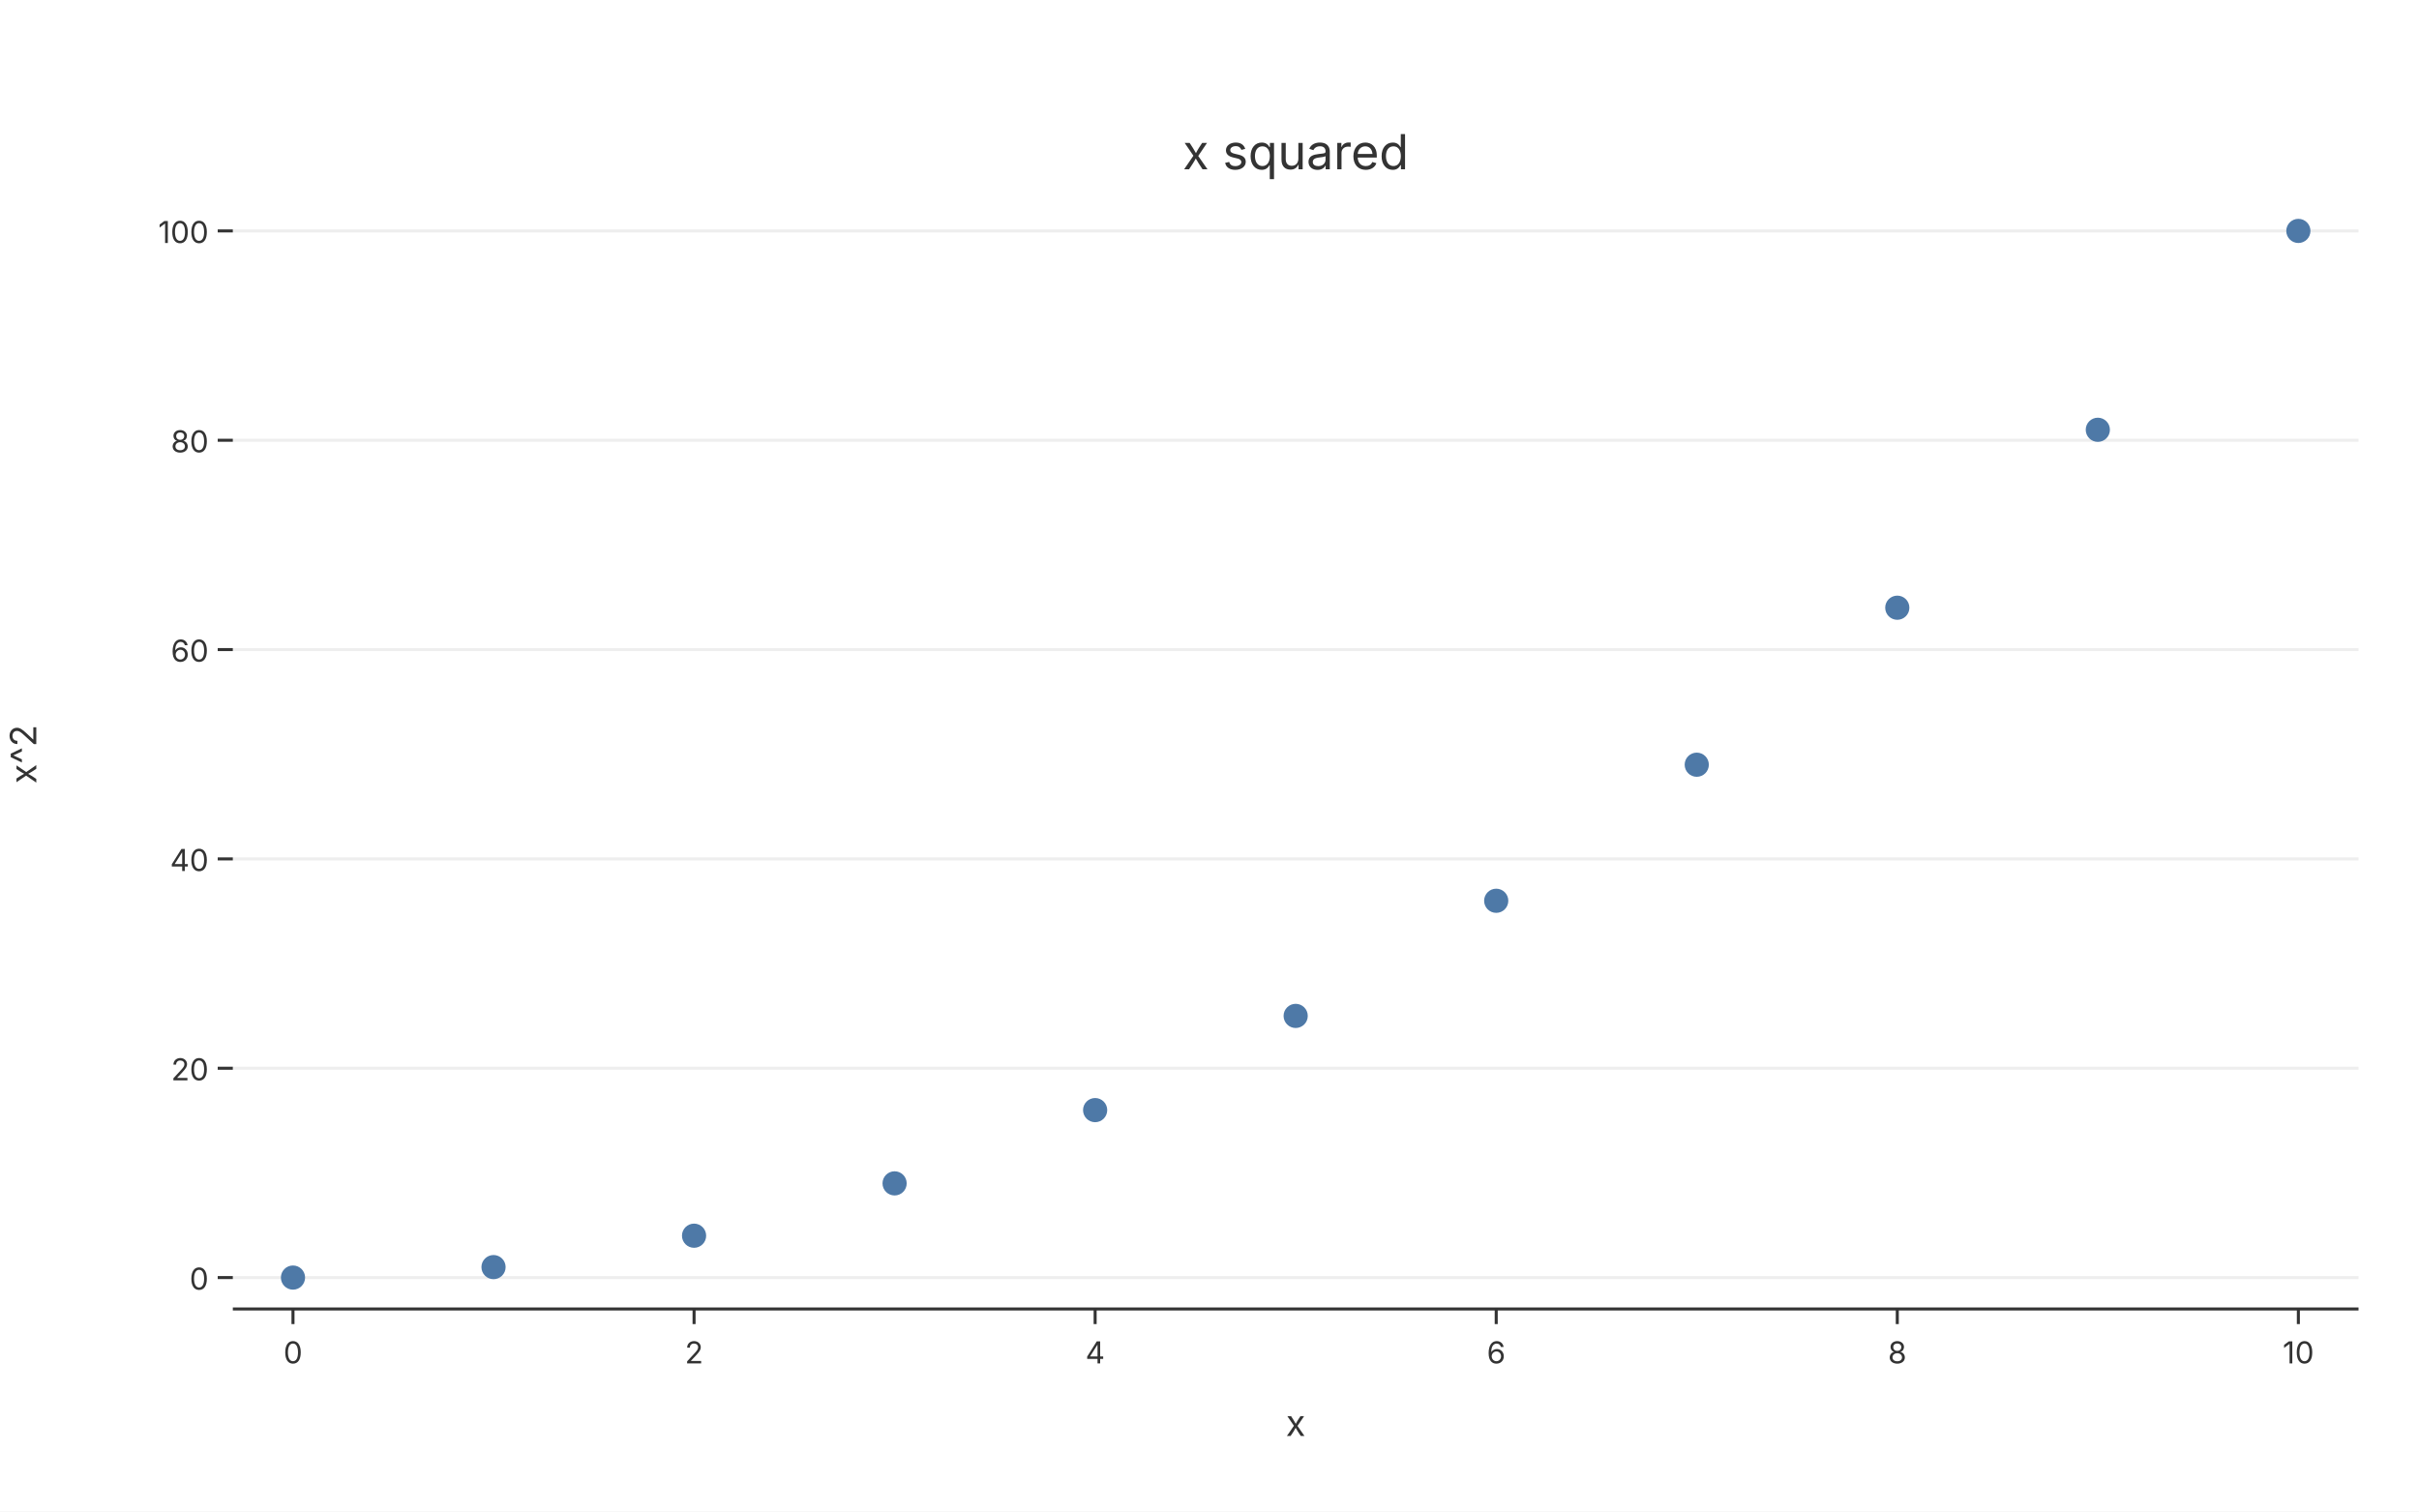
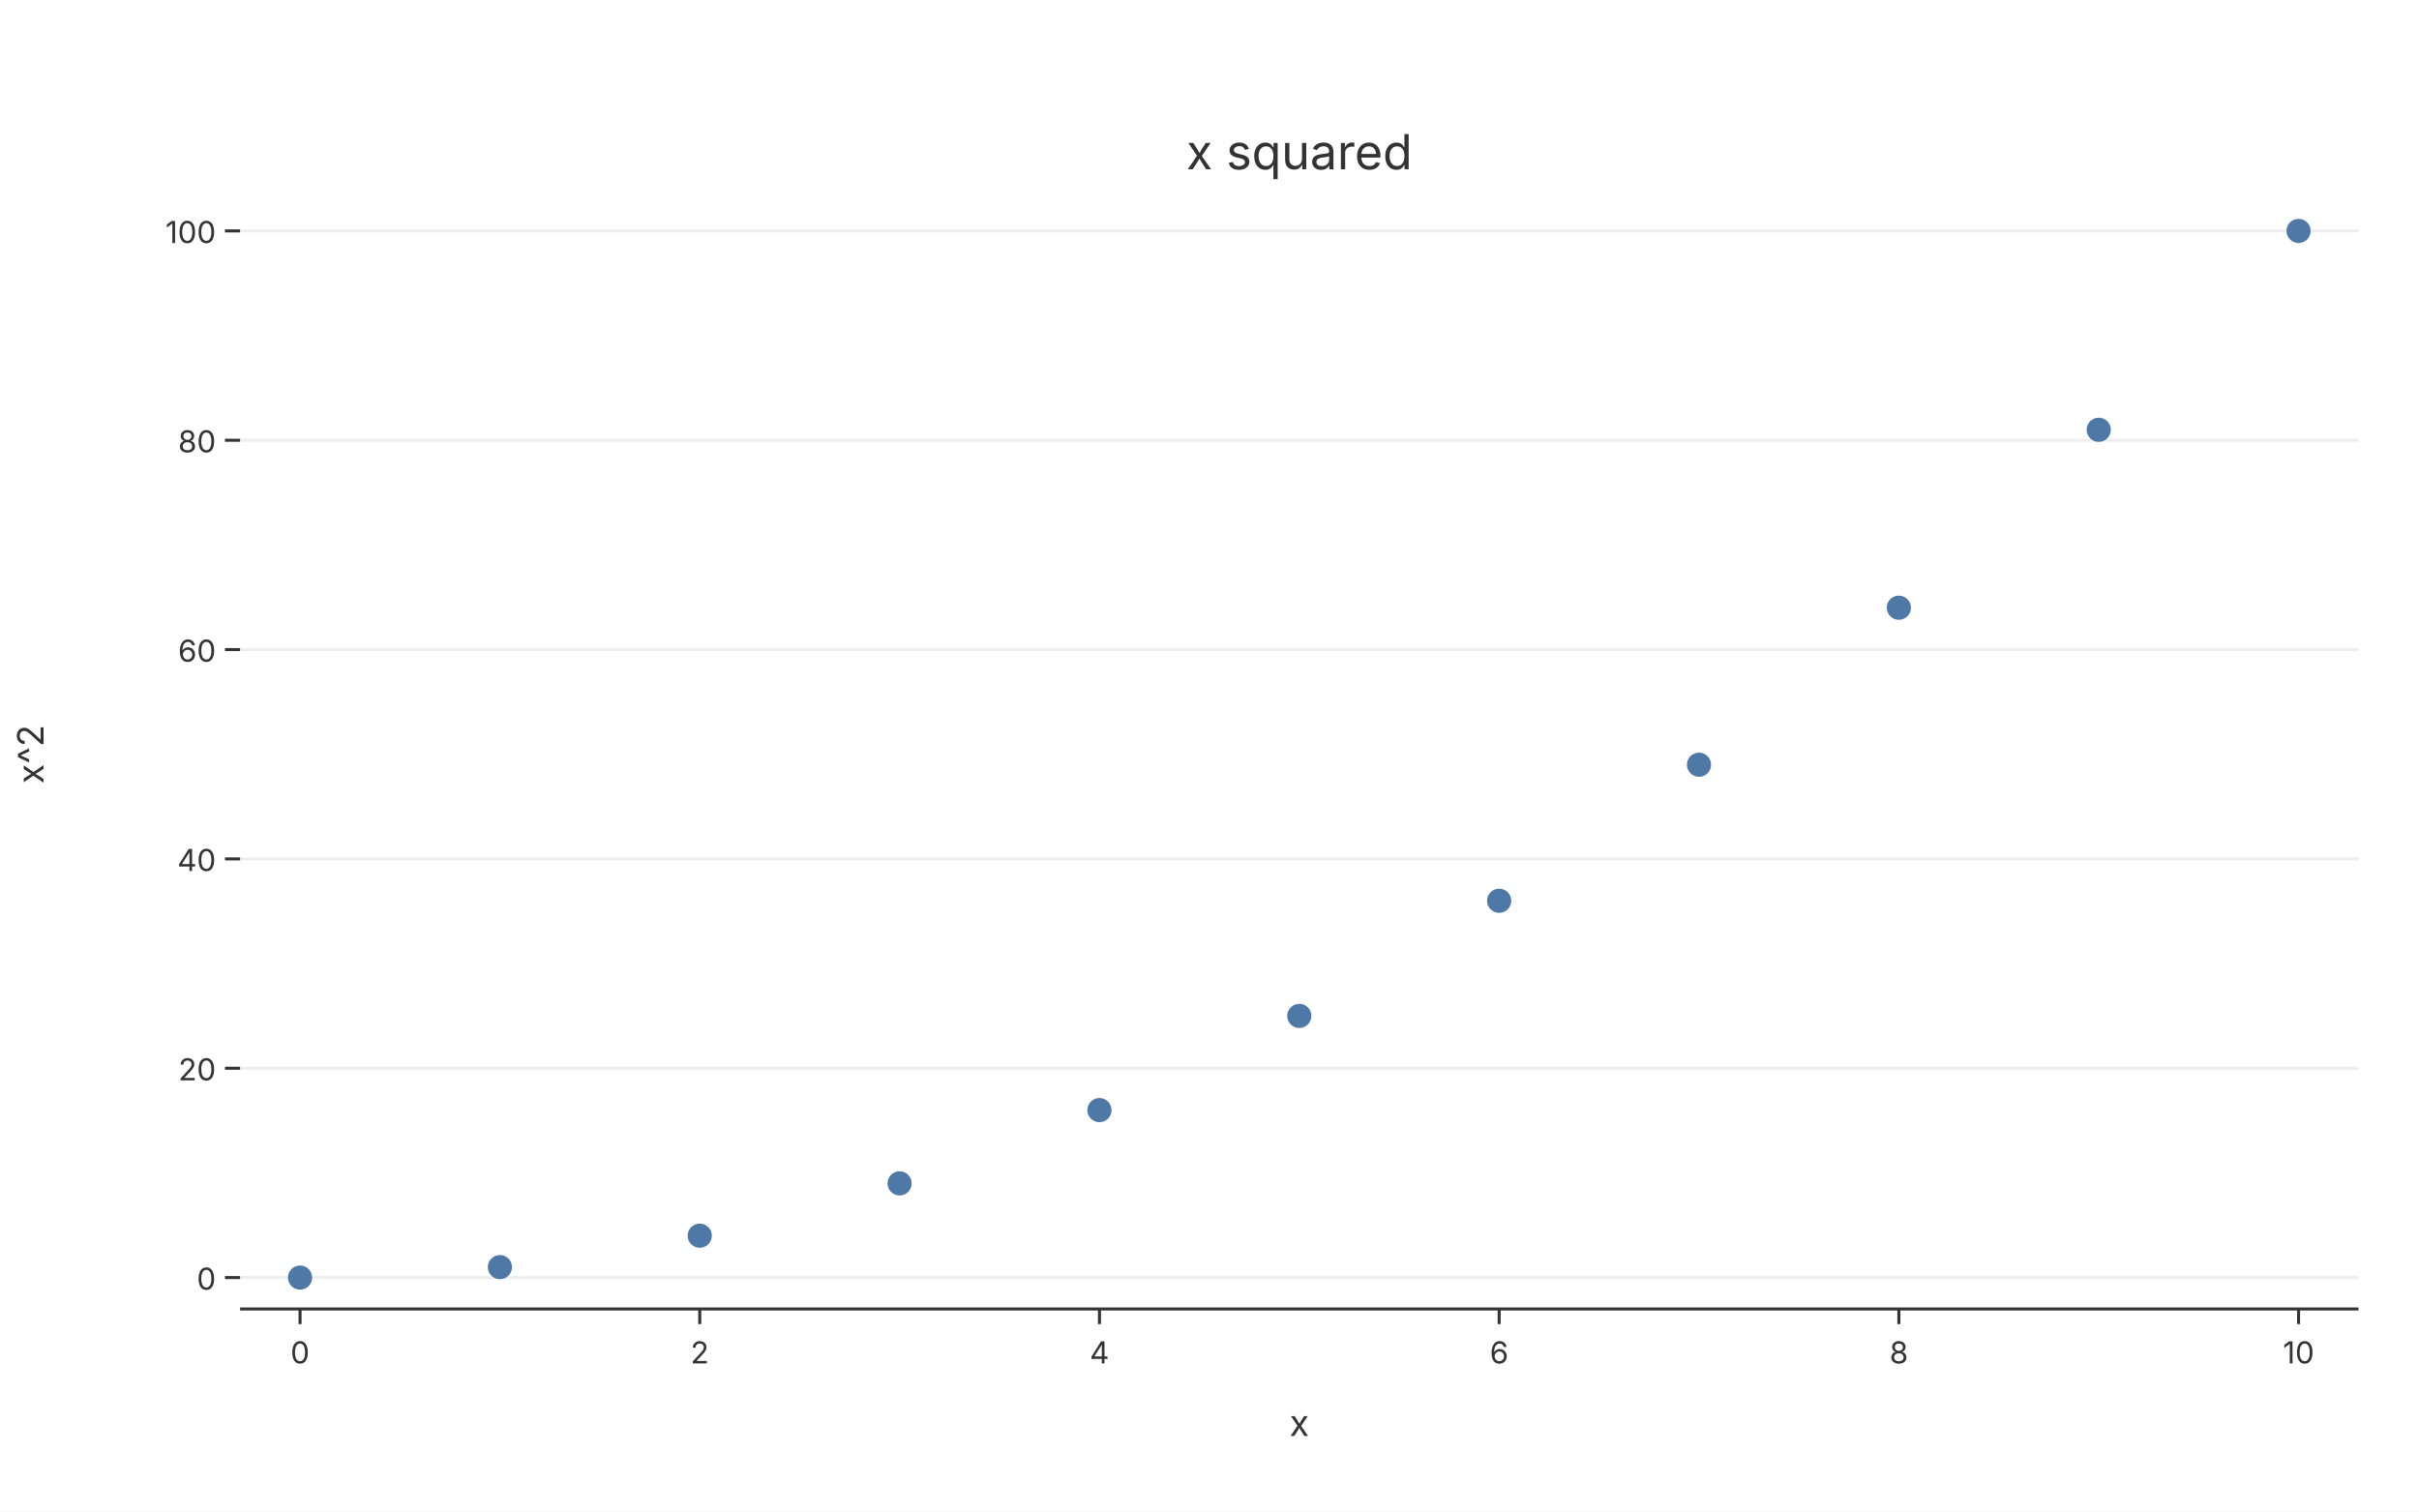
<svg xmlns="http://www.w3.org/2000/svg" width="800" height="500" viewBox="0 0 800.0 500.0">
  <defs>
    <clipPath id="plot-clip">
-       <rect x="77" y="66" width="703" height="367" />
+       <rect x="79.4" y="66" width="700.6" height="367" />
    </clipPath>
  </defs>
  <rect x="0" y="0" width="800" height="500" fill="#FFFFFF" />
-   <line x1="77" y1="422.613" x2="780" y2="422.613" stroke="#EEEEEE" stroke-width="1" />
-   <line x1="77" y1="353.368" x2="780" y2="353.368" stroke="#EEEEEE" stroke-width="1" />
-   <line x1="77" y1="284.123" x2="780" y2="284.123" stroke="#EEEEEE" stroke-width="1" />
-   <line x1="77" y1="214.877" x2="780" y2="214.877" stroke="#EEEEEE" stroke-width="1" />
-   <line x1="77" y1="145.632" x2="780" y2="145.632" stroke="#EEEEEE" stroke-width="1" />
-   <line x1="77" y1="76.387" x2="780" y2="76.387" stroke="#EEEEEE" stroke-width="1" />
-   <line x1="77" y1="433" x2="780" y2="433" stroke="#333333" stroke-width="1" />
+   <line x1="79.4" y1="422.613" x2="780" y2="422.613" stroke="#EEEEEE" stroke-width="1" />
+   <line x1="79.4" y1="353.368" x2="780" y2="353.368" stroke="#EEEEEE" stroke-width="1" />
+   <line x1="79.4" y1="284.123" x2="780" y2="284.123" stroke="#EEEEEE" stroke-width="1" />
+   <line x1="79.4" y1="214.877" x2="780" y2="214.877" stroke="#EEEEEE" stroke-width="1" />
+   <line x1="79.4" y1="145.632" x2="780" y2="145.632" stroke="#EEEEEE" stroke-width="1" />
+   <line x1="79.4" y1="76.387" x2="780" y2="76.387" stroke="#EEEEEE" stroke-width="1" />
+   <line x1="79.4" y1="433" x2="780" y2="433" stroke="#333333" stroke-width="1" />
  <g clip-path="url(#plot-clip)">
-     <circle cx="96.896" cy="422.613" r="4" fill="#4E79A7" />
-     <circle cx="163.217" cy="419.151" r="4" fill="#4E79A7" />
-     <circle cx="229.538" cy="408.764" r="4" fill="#4E79A7" />
-     <circle cx="295.858" cy="391.453" r="4" fill="#4E79A7" />
-     <circle cx="362.179" cy="367.217" r="4" fill="#4E79A7" />
-     <circle cx="428.5" cy="336.057" r="4" fill="#4E79A7" />
-     <circle cx="494.821" cy="297.972" r="4" fill="#4E79A7" />
-     <circle cx="561.142" cy="252.962" r="4" fill="#4E79A7" />
-     <circle cx="627.462" cy="201.028" r="4" fill="#4E79A7" />
-     <circle cx="693.783" cy="142.17" r="4" fill="#4E79A7" />
-     <circle cx="760.104" cy="76.387" r="4" fill="#4E79A7" />
+     <circle cx="99.228" cy="422.613" r="4" fill="#4E79A7" />
+     <circle cx="165.323" cy="419.151" r="4" fill="#4E79A7" />
+     <circle cx="231.417" cy="408.764" r="4" fill="#4E79A7" />
+     <circle cx="297.511" cy="391.453" r="4" fill="#4E79A7" />
+     <circle cx="363.606" cy="367.217" r="4" fill="#4E79A7" />
+     <circle cx="429.7" cy="336.057" r="4" fill="#4E79A7" />
+     <circle cx="495.794" cy="297.972" r="4" fill="#4E79A7" />
+     <circle cx="561.889" cy="252.962" r="4" fill="#4E79A7" />
+     <circle cx="627.983" cy="201.028" r="4" fill="#4E79A7" />
+     <circle cx="694.077" cy="142.17" r="4" fill="#4E79A7" />
+     <circle cx="760.172" cy="76.387" r="4" fill="#4E79A7" />
  </g>
-   <line x1="96.896" y1="433" x2="96.896" y2="438" stroke="#333333" stroke-width="1" />
-   <text x="96.896" y="451" font-family="Inter, Helvetica Neue, Arial, sans-serif" font-size="10" fill="#333333" text-anchor="middle">0</text>
-   <line x1="229.538" y1="433" x2="229.538" y2="438" stroke="#333333" stroke-width="1" />
-   <text x="229.538" y="451" font-family="Inter, Helvetica Neue, Arial, sans-serif" font-size="10" fill="#333333" text-anchor="middle">2</text>
-   <line x1="362.179" y1="433" x2="362.179" y2="438" stroke="#333333" stroke-width="1" />
-   <text x="362.179" y="451" font-family="Inter, Helvetica Neue, Arial, sans-serif" font-size="10" fill="#333333" text-anchor="middle">4</text>
-   <line x1="494.821" y1="433" x2="494.821" y2="438" stroke="#333333" stroke-width="1" />
-   <text x="494.821" y="451" font-family="Inter, Helvetica Neue, Arial, sans-serif" font-size="10" fill="#333333" text-anchor="middle">6</text>
-   <line x1="627.462" y1="433" x2="627.462" y2="438" stroke="#333333" stroke-width="1" />
-   <text x="627.462" y="451" font-family="Inter, Helvetica Neue, Arial, sans-serif" font-size="10" fill="#333333" text-anchor="middle">8</text>
-   <line x1="760.104" y1="433" x2="760.104" y2="438" stroke="#333333" stroke-width="1" />
-   <text x="760.104" y="451" font-family="Inter, Helvetica Neue, Arial, sans-serif" font-size="10" fill="#333333" text-anchor="middle">10</text>
-   <line x1="72" y1="422.613" x2="77" y2="422.613" stroke="#333333" stroke-width="1" />
-   <text x="69" y="426.613" font-family="Inter, Helvetica Neue, Arial, sans-serif" font-size="10" fill="#333333" text-anchor="end">0</text>
-   <line x1="72" y1="353.368" x2="77" y2="353.368" stroke="#333333" stroke-width="1" />
-   <text x="69" y="357.368" font-family="Inter, Helvetica Neue, Arial, sans-serif" font-size="10" fill="#333333" text-anchor="end">20</text>
-   <line x1="72" y1="284.123" x2="77" y2="284.123" stroke="#333333" stroke-width="1" />
-   <text x="69" y="288.123" font-family="Inter, Helvetica Neue, Arial, sans-serif" font-size="10" fill="#333333" text-anchor="end">40</text>
-   <line x1="72" y1="214.877" x2="77" y2="214.877" stroke="#333333" stroke-width="1" />
-   <text x="69" y="218.877" font-family="Inter, Helvetica Neue, Arial, sans-serif" font-size="10" fill="#333333" text-anchor="end">60</text>
-   <line x1="72" y1="145.632" x2="77" y2="145.632" stroke="#333333" stroke-width="1" />
-   <text x="69" y="149.632" font-family="Inter, Helvetica Neue, Arial, sans-serif" font-size="10" fill="#333333" text-anchor="end">80</text>
-   <line x1="72" y1="76.387" x2="77" y2="76.387" stroke="#333333" stroke-width="1" />
-   <text x="69" y="80.387" font-family="Inter, Helvetica Neue, Arial, sans-serif" font-size="10" fill="#333333" text-anchor="end">100</text>
-   <text x="428.5" y="56" font-family="Inter, Helvetica Neue, Arial, sans-serif" font-size="16" fill="#333333" text-anchor="middle">x squared</text>
-   <text x="428.5" y="475" font-family="Inter, Helvetica Neue, Arial, sans-serif" font-size="12" fill="#333333" text-anchor="middle">x</text>
-   <text x="12" y="249.5" font-family="Inter, Helvetica Neue, Arial, sans-serif" font-size="12" fill="#333333" text-anchor="middle" transform="rotate(-90,12,249.5)">x^2</text>
+   <line x1="99.228" y1="433" x2="99.228" y2="438" stroke="#333333" stroke-width="1" />
+   <text x="99.228" y="451" font-family="Inter, Helvetica Neue, Arial, sans-serif" font-size="10" fill="#333333" text-anchor="middle">0</text>
+   <line x1="231.417" y1="433" x2="231.417" y2="438" stroke="#333333" stroke-width="1" />
+   <text x="231.417" y="451" font-family="Inter, Helvetica Neue, Arial, sans-serif" font-size="10" fill="#333333" text-anchor="middle">2</text>
+   <line x1="363.606" y1="433" x2="363.606" y2="438" stroke="#333333" stroke-width="1" />
+   <text x="363.606" y="451" font-family="Inter, Helvetica Neue, Arial, sans-serif" font-size="10" fill="#333333" text-anchor="middle">4</text>
+   <line x1="495.794" y1="433" x2="495.794" y2="438" stroke="#333333" stroke-width="1" />
+   <text x="495.794" y="451" font-family="Inter, Helvetica Neue, Arial, sans-serif" font-size="10" fill="#333333" text-anchor="middle">6</text>
+   <line x1="627.983" y1="433" x2="627.983" y2="438" stroke="#333333" stroke-width="1" />
+   <text x="627.983" y="451" font-family="Inter, Helvetica Neue, Arial, sans-serif" font-size="10" fill="#333333" text-anchor="middle">8</text>
+   <line x1="760.172" y1="433" x2="760.172" y2="438" stroke="#333333" stroke-width="1" />
+   <text x="760.172" y="451" font-family="Inter, Helvetica Neue, Arial, sans-serif" font-size="10" fill="#333333" text-anchor="middle">10</text>
+   <line x1="74.4" y1="422.613" x2="79.4" y2="422.613" stroke="#333333" stroke-width="1" />
+   <text x="71.4" y="426.613" font-family="Inter, Helvetica Neue, Arial, sans-serif" font-size="10" fill="#333333" text-anchor="end">0</text>
+   <line x1="74.4" y1="353.368" x2="79.4" y2="353.368" stroke="#333333" stroke-width="1" />
+   <text x="71.4" y="357.368" font-family="Inter, Helvetica Neue, Arial, sans-serif" font-size="10" fill="#333333" text-anchor="end">20</text>
+   <line x1="74.4" y1="284.123" x2="79.4" y2="284.123" stroke="#333333" stroke-width="1" />
+   <text x="71.4" y="288.123" font-family="Inter, Helvetica Neue, Arial, sans-serif" font-size="10" fill="#333333" text-anchor="end">40</text>
+   <line x1="74.4" y1="214.877" x2="79.4" y2="214.877" stroke="#333333" stroke-width="1" />
+   <text x="71.4" y="218.877" font-family="Inter, Helvetica Neue, Arial, sans-serif" font-size="10" fill="#333333" text-anchor="end">60</text>
+   <line x1="74.4" y1="145.632" x2="79.4" y2="145.632" stroke="#333333" stroke-width="1" />
+   <text x="71.4" y="149.632" font-family="Inter, Helvetica Neue, Arial, sans-serif" font-size="10" fill="#333333" text-anchor="end">80</text>
+   <line x1="74.4" y1="76.387" x2="79.4" y2="76.387" stroke="#333333" stroke-width="1" />
+   <text x="71.4" y="80.387" font-family="Inter, Helvetica Neue, Arial, sans-serif" font-size="10" fill="#333333" text-anchor="end">100</text>
+   <text x="429.7" y="56" font-family="Inter, Helvetica Neue, Arial, sans-serif" font-size="16" fill="#333333" text-anchor="middle">x squared</text>
+   <text x="429.7" y="475" font-family="Inter, Helvetica Neue, Arial, sans-serif" font-size="12" fill="#333333" text-anchor="middle">x</text>
+   <text x="14.4" y="249.5" font-family="Inter, Helvetica Neue, Arial, sans-serif" font-size="12" fill="#333333" text-anchor="middle" transform="rotate(-90,14.4,249.5)">x^2</text>
</svg>
